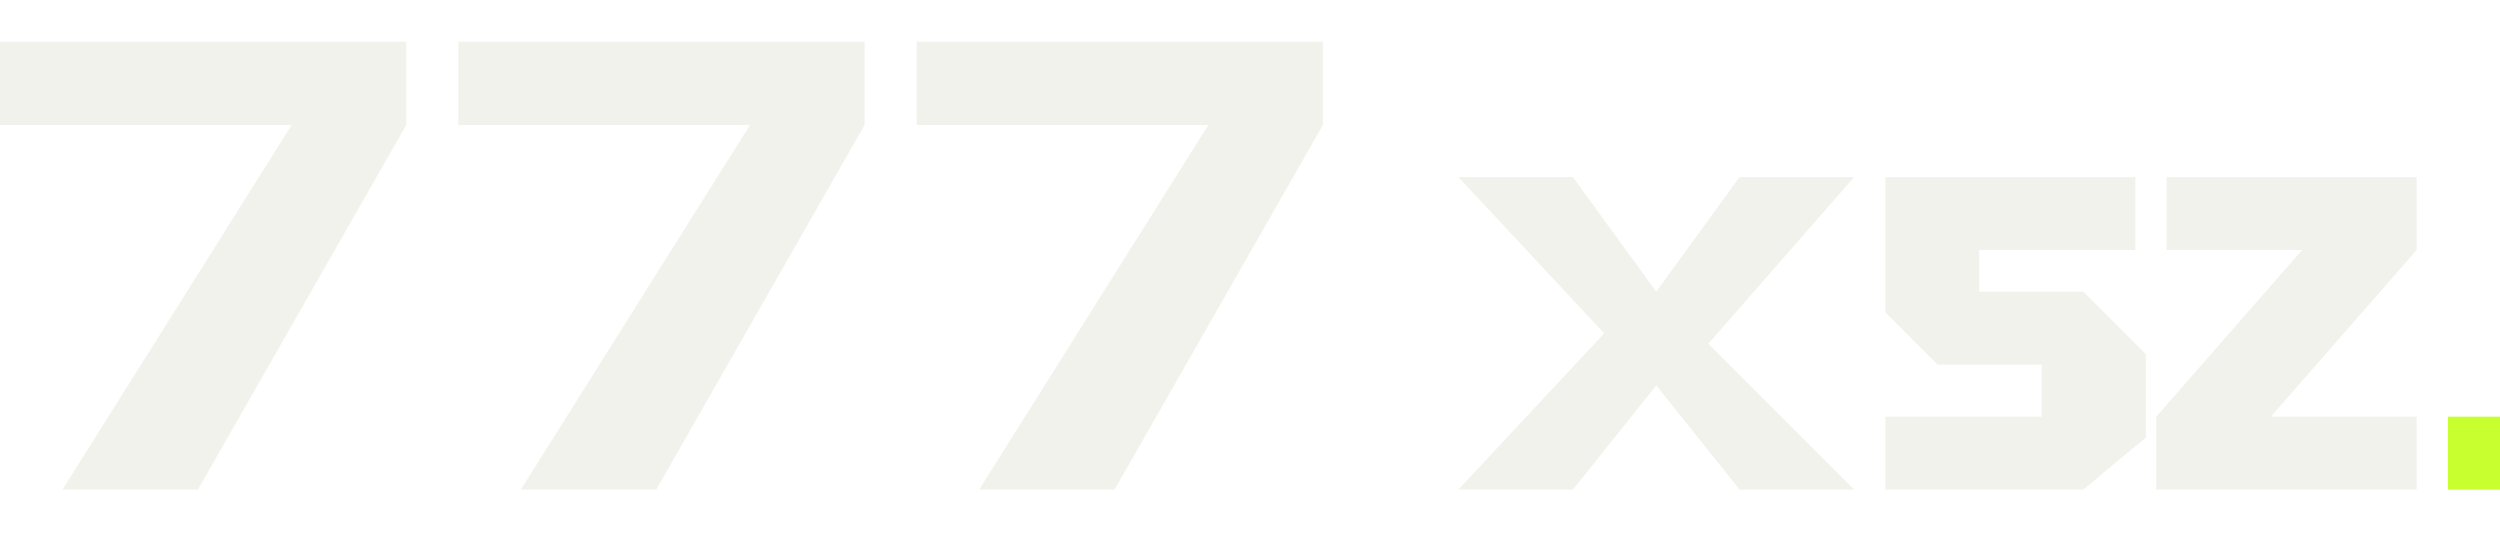
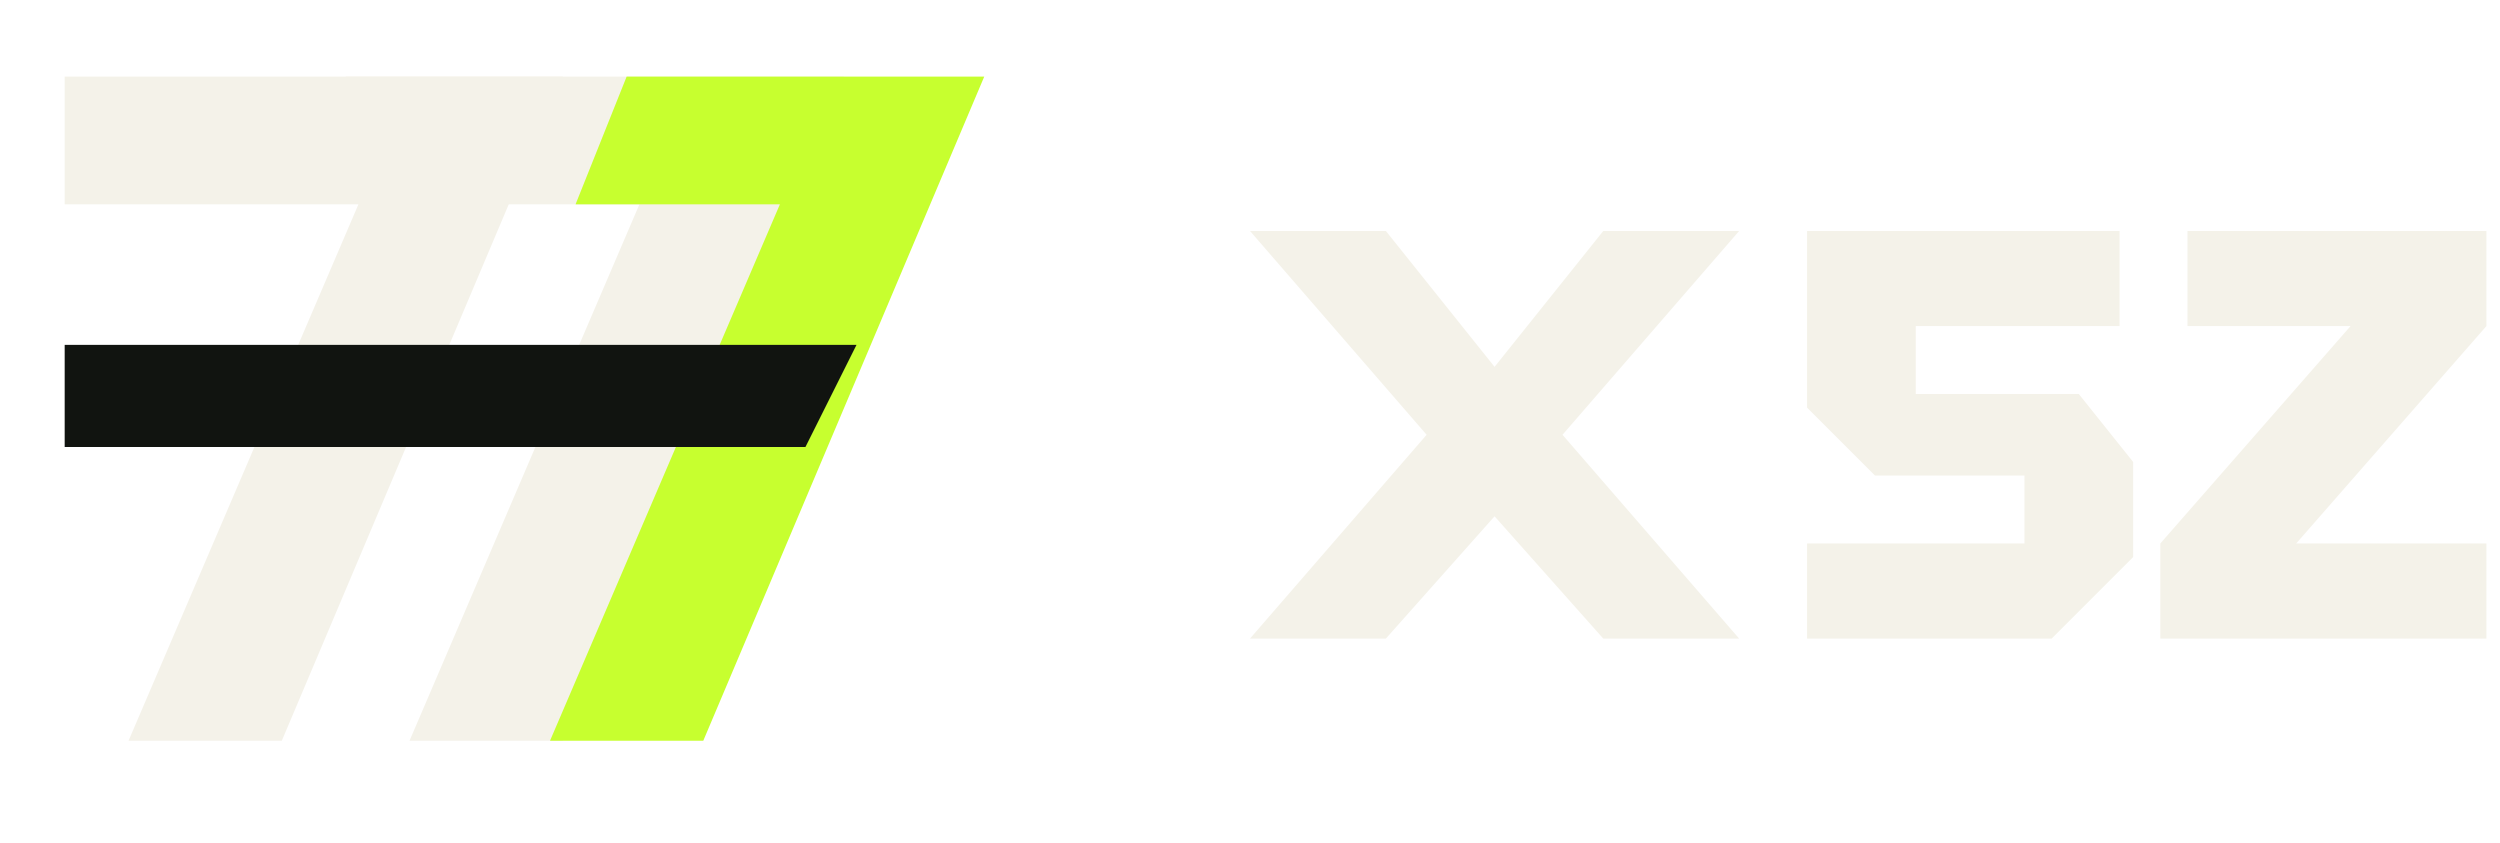
- <svg xmlns="http://www.w3.org/2000/svg" viewBox="0 0 240 52" role="img" aria-label="777xsz">
-   <g fill="#f2f2ec">
-     <path d="M0 4h39v8L19 47H6l22-35H0zM44 4h39v8L63 47H50l22-35H44zM88 4h39v8l-20 35H94l22-35H88z" />
-     <path d="M140 17h11l8 11 8-11h11l-14 16 14 14h-11l-8-10-8 10h-11l14-15zM181 17h24v7h-15v4h10l6 6v8l-6 5h-19v-7h15v-5h-10l-5-5zM208 17h24v7l-14 16h14v7h-25v-7l14-16h-13z" />
+ <svg xmlns="http://www.w3.org/2000/svg" viewBox="0 0 184 62" role="img" aria-label="777xsz">
+   <g transform="translate(1 0) scale(.94)">
+     <g fill="#f4f2e9">
+       <path d="M4 6h39L21 58H9l18-42H4z" />
+       <path d="M26 6h39L43 58H31l18-42H37z" />
+     </g>
+     <path fill="#c7ff2f" d="M48 6h28L54 58H42l18-42H44z" />
+     <path fill="#111410" d="M4 27h62l-4 8H4z" />
  </g>
-   <path fill="#c7ff2f" d="M235 40h5v7h-5z" />
+   <g fill="#f4f2e9" transform="translate(-38 -7)">
+     <path d="M130 24h10l8 10 8-10h10l-13 15 13 15h-10l-8-9-8 9h-10l13-15zM171 24h23v7h-15v5h12l4 5v7l-6 6h-18v-7h16v-5h-11l-5-5zM199 24h22v7l-14 16h14v7h-24v-7l14-16h-12z" />
+   </g>
</svg>
